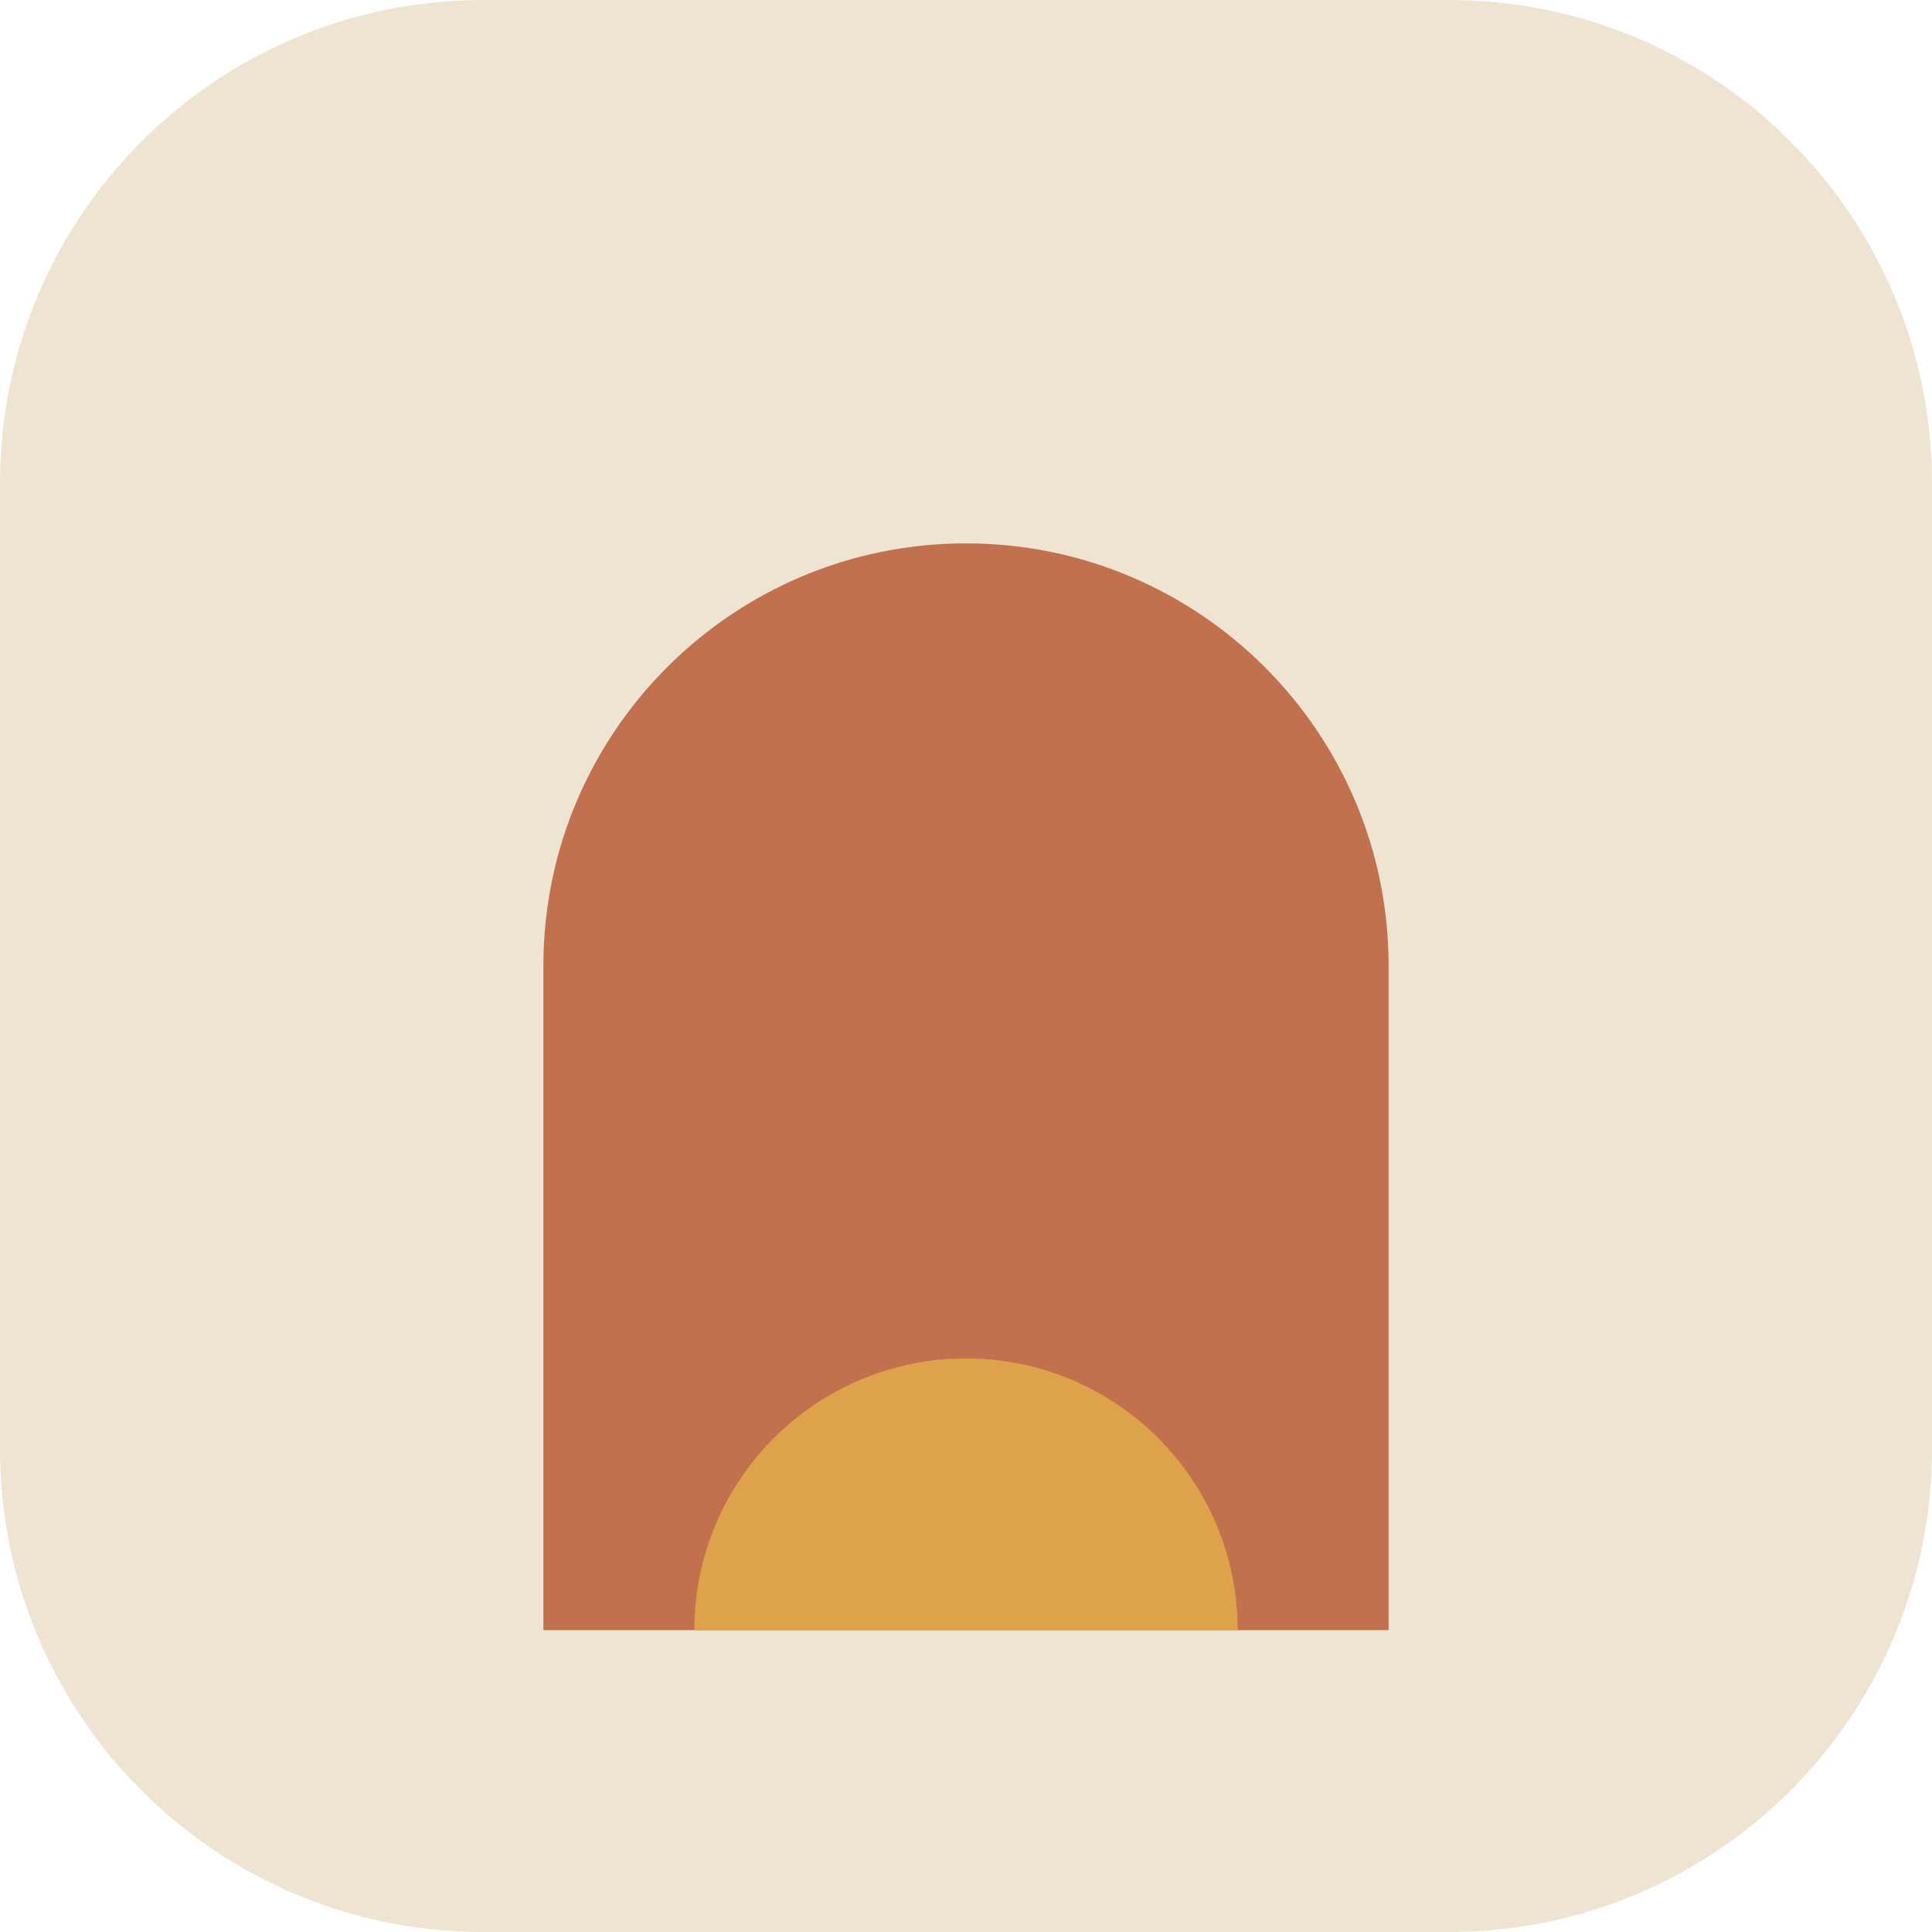
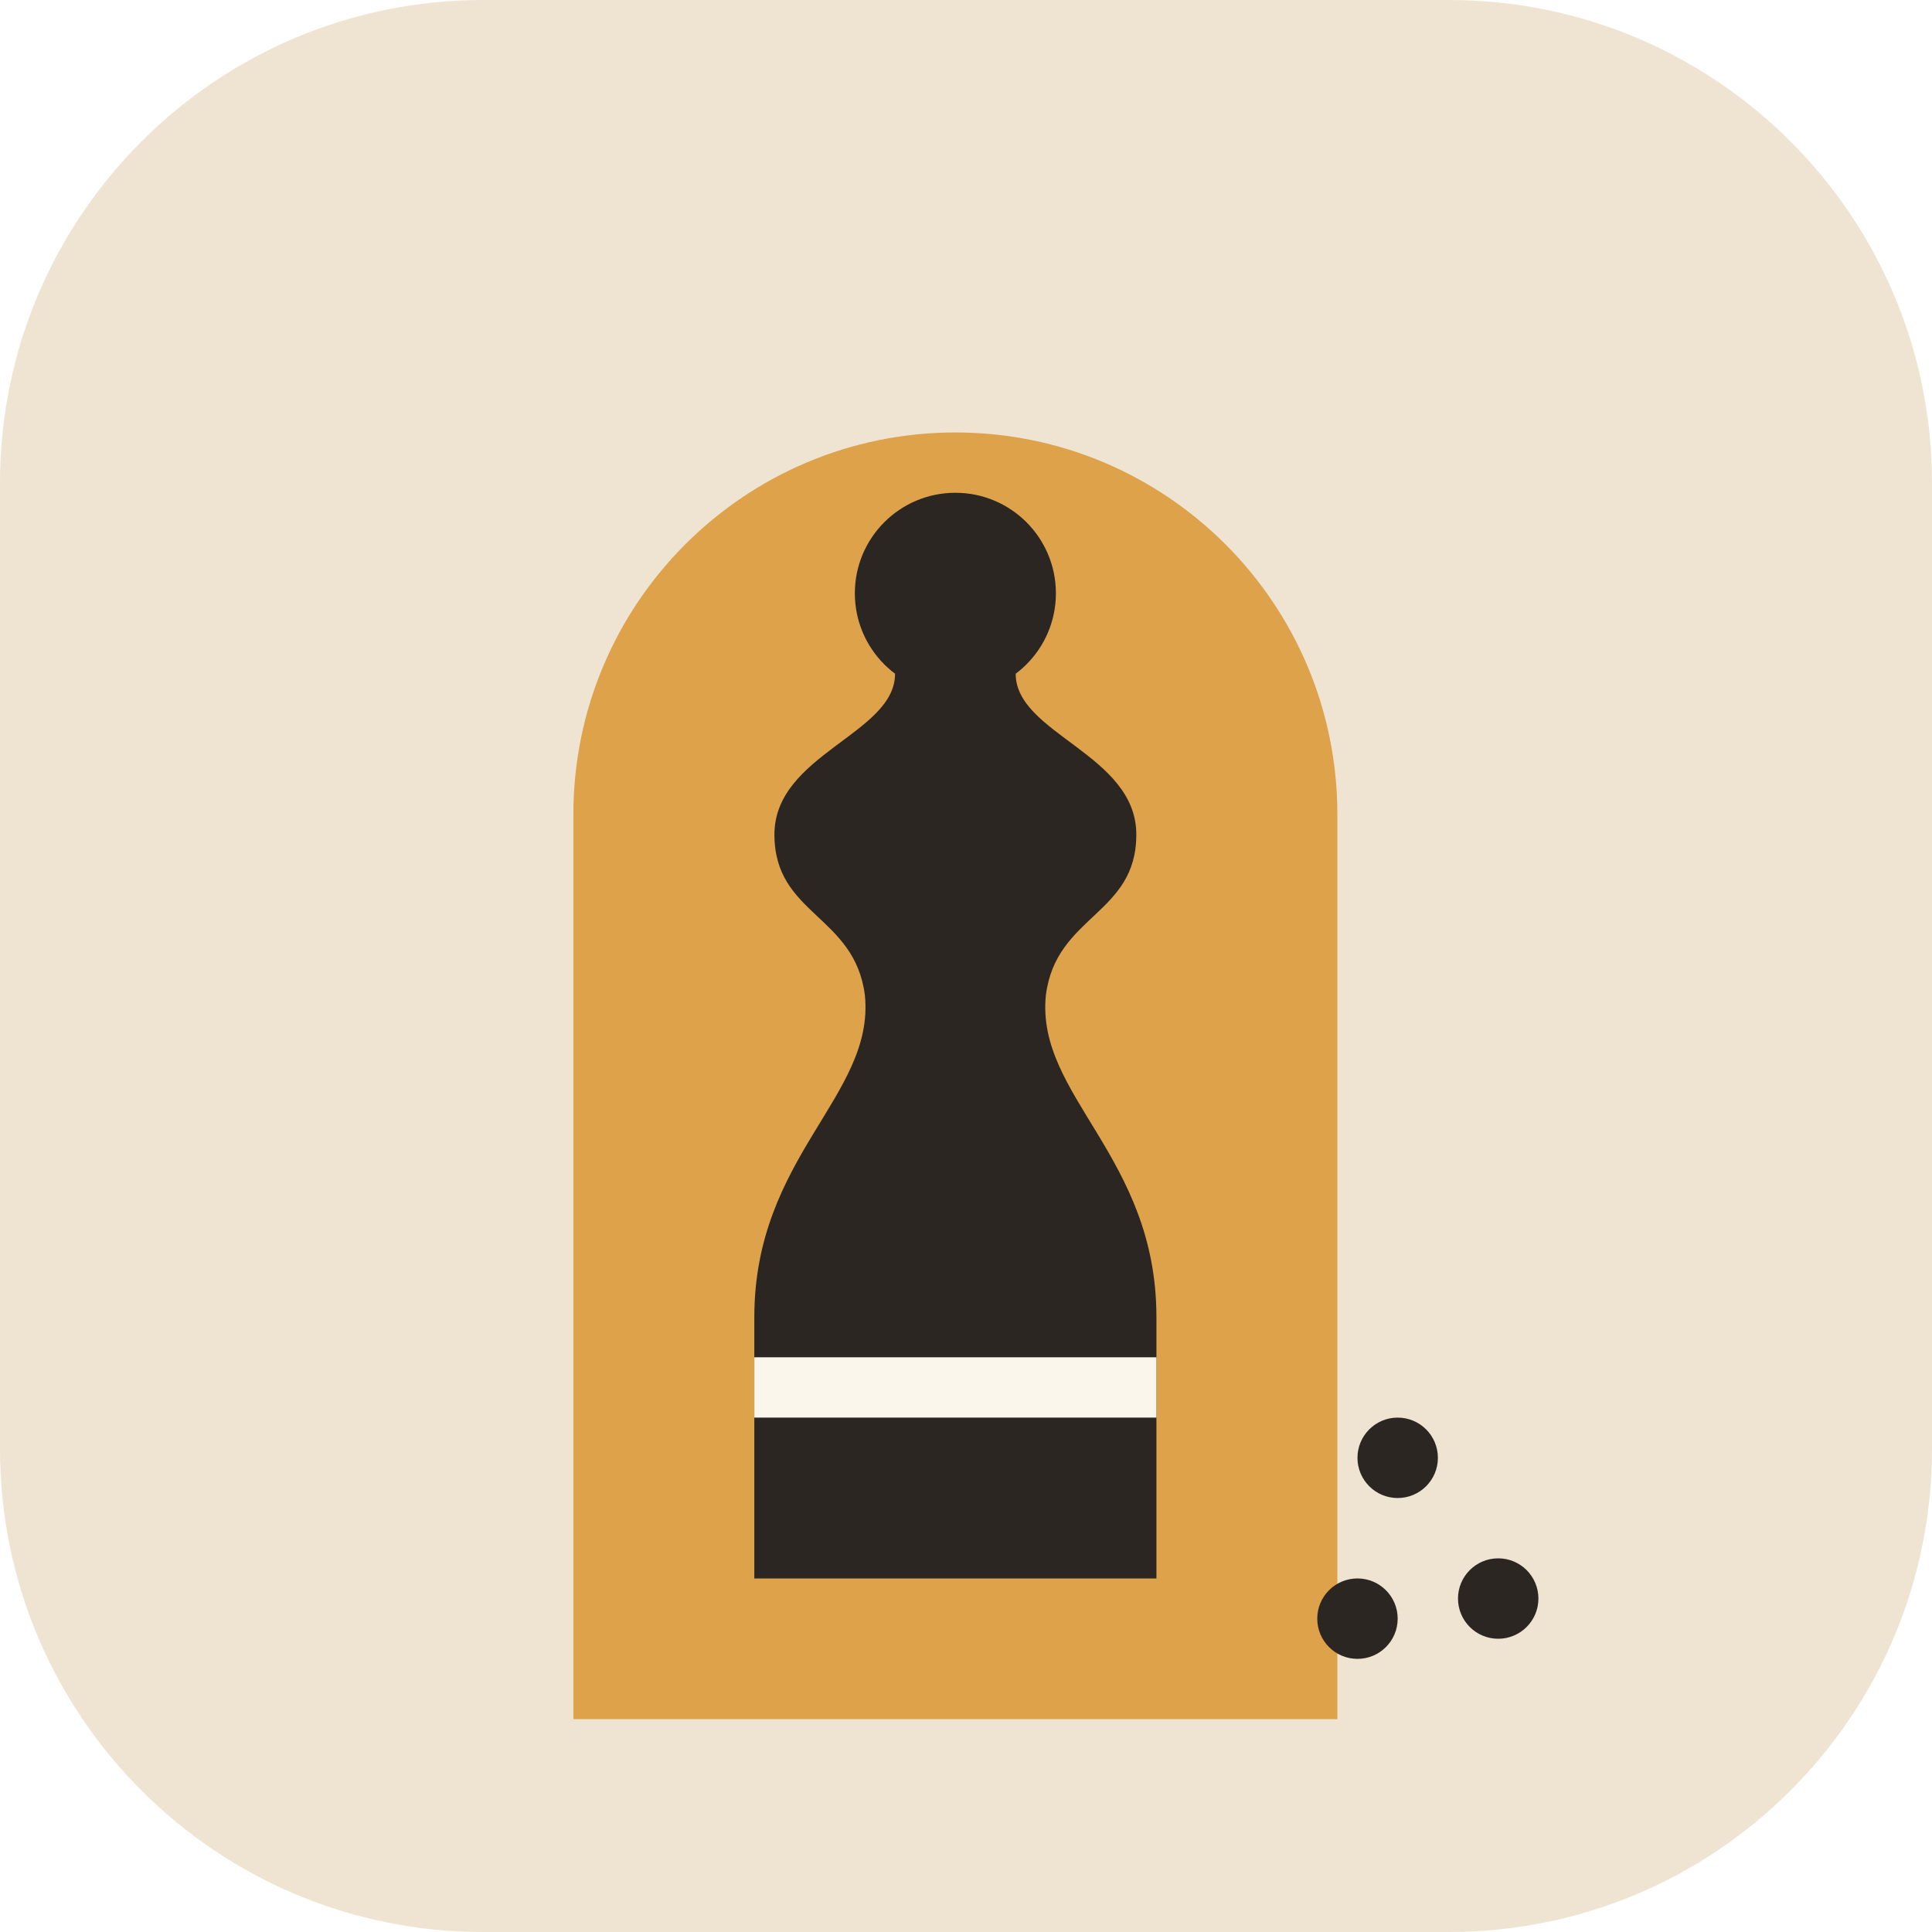
<svg xmlns="http://www.w3.org/2000/svg" viewBox="0 0 64 64">
  <rect width="64" height="64" rx="16" fill="#EFE4D2" />
-   <path d="M18 54V32a14 14 0 0 1 28 0v22z" fill="#C2714F" />
-   <path d="M23 54a9 9 0 0 1 18 0z" fill="#DDA24A" />
+   <g transform="translate(13 7) scale(0.333)">
+     <path d="M18 150V60a38 38 0 0 1 76 0v90z" fill="#DDA24A" />
+     <circle cx="56" cy="38" r="10" fill="#2B2622" />
+     <path d="M50 46h12c0 6 12 8 12 16c0 8-8 8-9 16c-1 10 11 16 11 32v26h-40v-26c0-16 12-22 11-32c-1-8-9-8-9-16c0-8 12-10 12-16z" fill="#2B2622" />
+     <path d="M36 114h40v6h-40z" fill="#FBF6EC" />
+     <circle cx="100" cy="124" r="4" fill="#2B2622" />
+     <circle cx="110" cy="138" r="4" fill="#2B2622" />
+     <circle cx="96" cy="140" r="4" fill="#2B2622" />
+   </g>
</svg>
